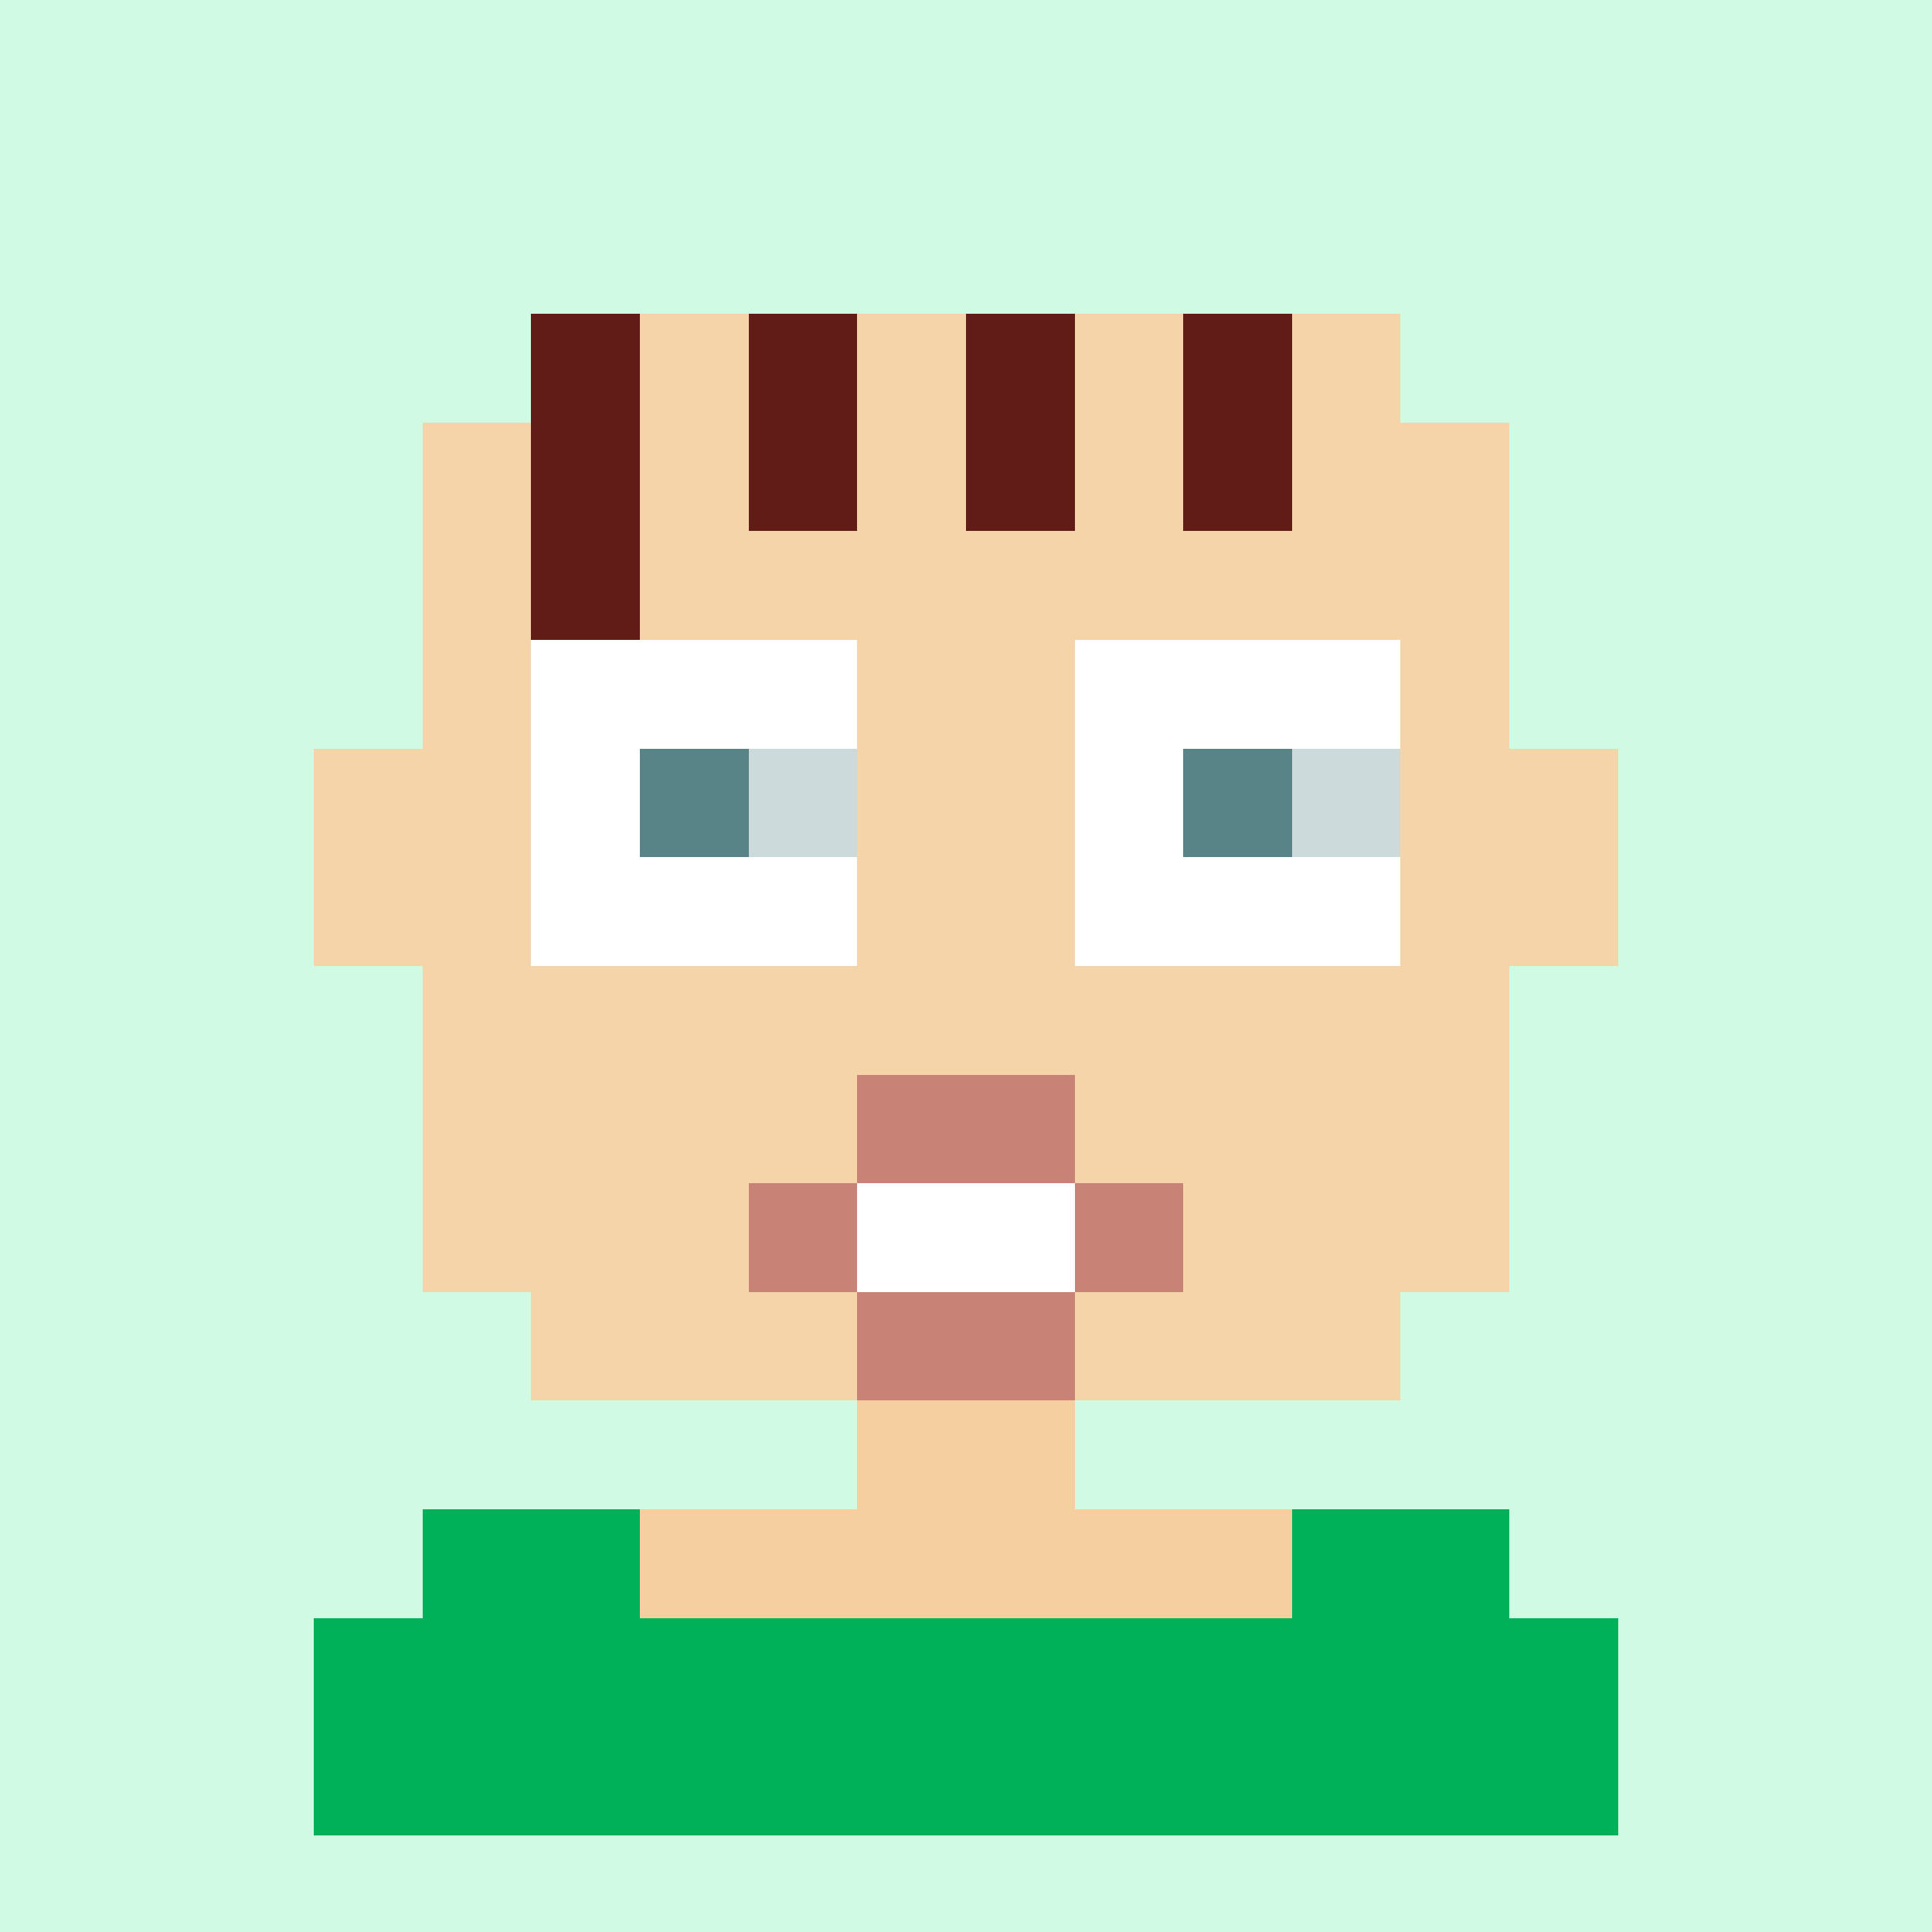
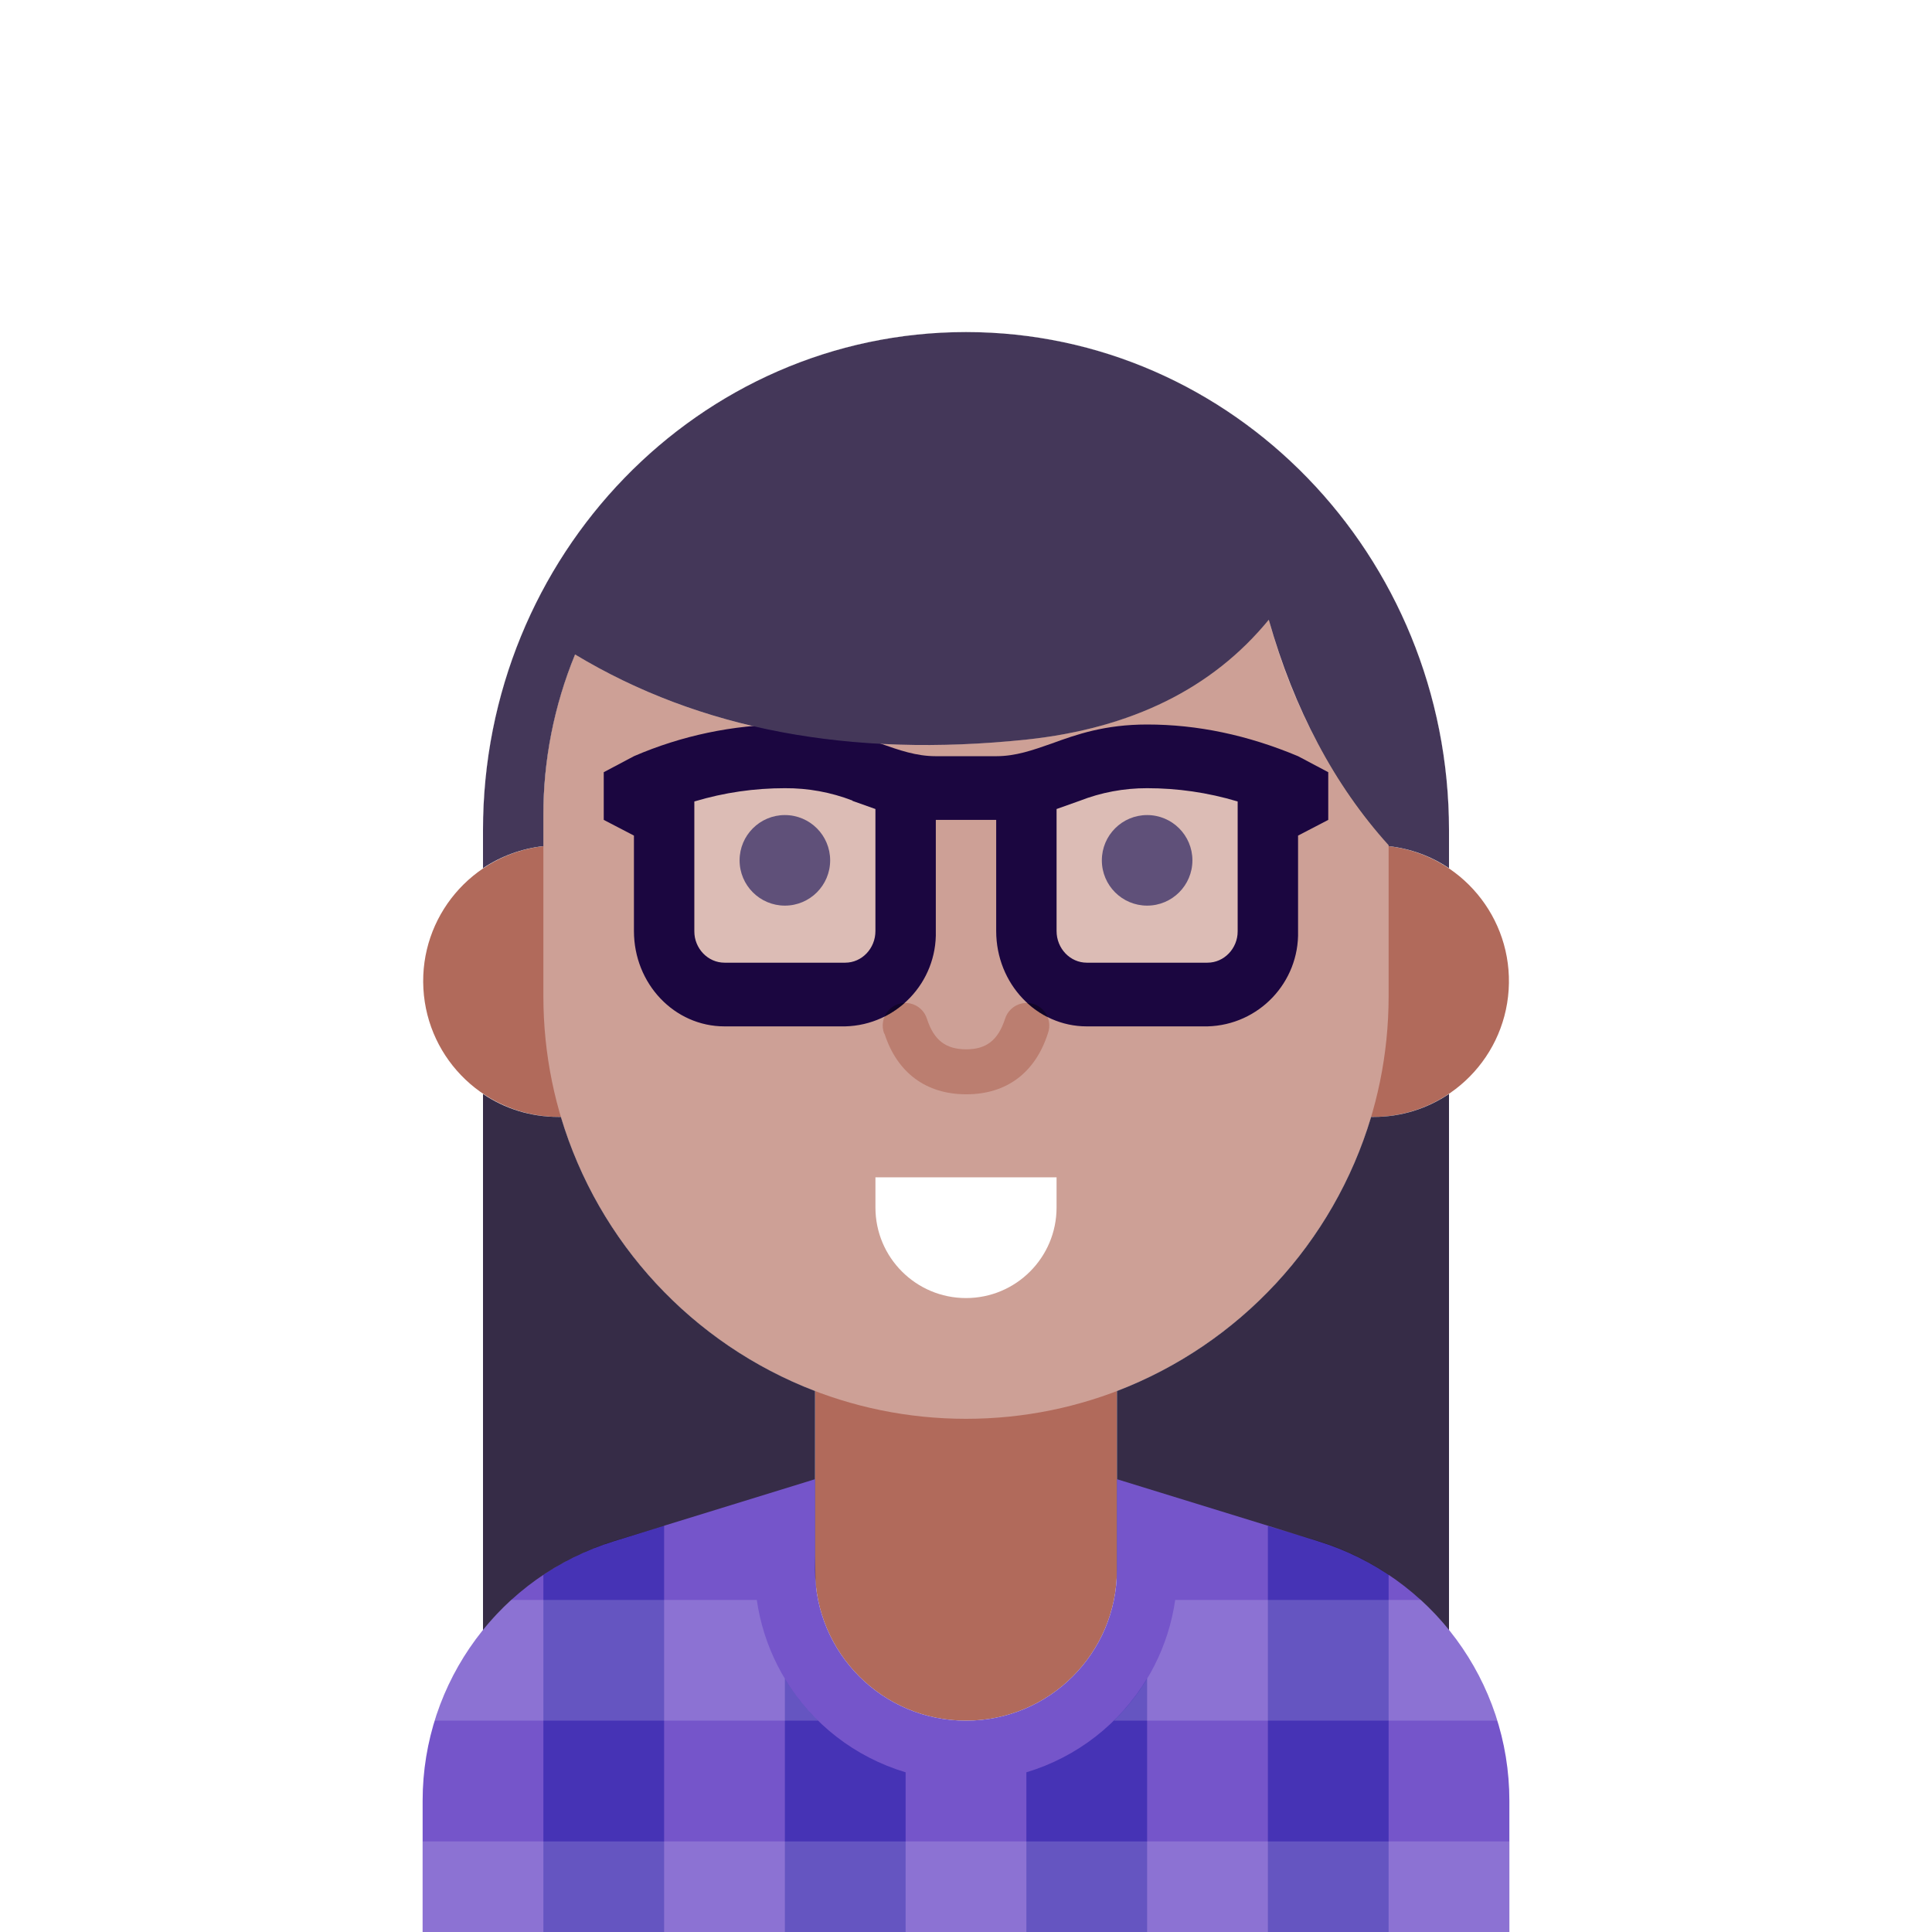
- <svg xmlns="http://www.w3.org/2000/svg" viewBox="0 0 16 16" fill="none" shape-rendering="crispEdges" width="128" height="128">
+ <svg xmlns="http://www.w3.org/2000/svg" viewBox="0 0 64 64" fill="none" shape-rendering="auto">
  <mask id="viewboxMask">
-     <rect width="16" height="16" rx="0" ry="0" x="0" y="0" fill="#fff" />
+     <rect width="64" height="64" rx="0" ry="0" x="0" y="0" fill="#fff" />
  </mask>
  <g mask="url(#viewboxMask)">
-     <rect fill="#d1fae5" width="16" height="16" x="0" y="0" />
-     <g transform="translate(0.8 0.8) scale(0.9)">
-       <path d="M4 2h8v1h1v3h1v2h-1v3h-1v1H9v1h4v1h1v2H2v-2h1v-1h4v-1H4v-1H3V8H2V6h1V3h1V2Z" fill="#f5cfa0" />
-       <path d="M4 2h8v1h1v3h1v2h-1v3h-1v1H4v-1H3V8H2V6h1V3h1V2Z" fill="#fff" fill-opacity=".1" />
-       <path d="M5 13H3v1H2v2h12v-2h-1v-1h-2v1H5v-1Z" fill="#00b159" />
-       <path fill="#fff" d="M12 5H9v3h3zM7 5H4v3h3z" />
-       <path fill="#588387" d="M12 6h-2v1h2zM7 6H5v1h2z" />
-       <path fill="#fff" fill-opacity=".7" d="M12 6h-1v1h1zM7 6H6v1h1z" />
-       <path d="M6 10v1h1v1h2v-1h1v-1H9V9H7v1H6Z" fill="#c98276" />
-       <path d="M7 10v1h2v-1H7Z" fill="#fff" />
-       <path d="M4 2h1v3H4zM6 2h1v2H6zM8 2h1v2H8zM10 2h1v2h-1z" fill="#611c17" />
+     <rect fill="#ffffff" width="64" height="64" x="0" y="0" />
+     <path d="M37 46.08V52a5 5 0 0 1-10 0v-5.92A14.04 14.04 0 0 1 18.58 37h-.08a4.5 4.5 0 0 1-.5-8.97V27a14 14 0 1 1 28 0v1.03a4.5 4.5 0 0 1-.58 8.97A14.04 14.04 0 0 1 37 46.08Z" fill="#b16a5b" />
+     <mask id="personas-a" style="mask-type:luminance" maskUnits="userSpaceOnUse" x="14" y="13" width="36" height="44">
+       <path d="M37 46.08V52a5 5 0 0 1-10 0v-5.92A14.04 14.04 0 0 1 18.58 37h-.08a4.5 4.5 0 0 1-.5-8.97V27a14 14 0 1 1 28 0v1.03a4.5 4.5 0 0 1-.58 8.97A14.04 14.04 0 0 1 37 46.08Z" fill="#fff" />
+     </mask>
+     <g mask="url(#personas-a)">
+       <path d="M32 13a14 14 0 0 1 14 14v6a14 14 0 1 1-28 0v-6a14 14 0 0 1 14-14Z" fill="#fff" style="mix-blend-mode:overlay" opacity=".36" />
    </g>
+     <g transform="translate(20 24)">
+       <path d="M6 6a1.5 1.5 0 1 0 0-3 1.5 1.5 0 0 0 0 3ZM18 6a1.5 1.5 0 1 0 0-3 1.5 1.5 0 0 0 0 3Z" fill="#1B0640" />
+       <path d="M9 2H3v6h6V2ZM21 2h-6v6h6V2Z" opacity=".3" fill="#fff" />
+       <path fill-rule="evenodd" clip-rule="evenodd" d="M11 1.05h2c.65 0 1.21-.2 1.84-.42C15.66.33 16.6 0 18 0c1.67 0 3.33.35 5 1.05l1 .53v1.58l-1 .52v3.16A3.08 3.08 0 0 1 20 10h-4c-1.66 0-3-1.41-3-3.16V3.16h-2v3.68A3.08 3.08 0 0 1 8 10H4c-1.66 0-3-1.41-3-3.16V3.68l-1-.52V1.58l1-.53A12.8 12.8 0 0 1 6 0c1.4 0 2.34.33 3.16.63.63.22 1.19.42 1.84.42ZM8.24 2.52A6.1 6.1 0 0 0 6 2.11c-1 0-2 .14-3 .44v4.3c0 .57.45 1.04 1 1.04h4c.55 0 1-.47 1-1.05V2.8l-.76-.27ZM15 2.8l.76-.27A6.1 6.1 0 0 1 18 2.11c1 0 2 .14 3 .44v4.3c0 .57-.45 1.04-1 1.04h-4c-.55 0-1-.47-1-1.05V2.8Z" fill="#1B0640" />
+     </g>
+     <g transform="translate(2 2)">
+       <path fill-rule="evenodd" clip-rule="evenodd" d="M44 26c-1.8-2-3.13-4.5-3.97-7.47-1.87 2.28-4.55 3.6-8.03 3.97-5.83.61-10.82-.33-14.95-2.82A13.96 13.96 0 0 0 16 25v1.03c-.73.08-1.42.34-2 .73V25.5C14 16.39 21.16 9 30 9s16 7.39 16 16.5v1.26a4.47 4.47 0 0 0-2-.73V26Zm2 8.24v22.28H35V44.08A14.04 14.04 0 0 0 43.42 35h.08c.93 0 1.78-.28 2.5-.76ZM14 56.57h11.13L25 49.55v-5.47A14.04 14.04 0 0 1 16.58 35h-.08c-.93 0-1.79-.28-2.5-.76v22.33Z" fill="#362c47" />
+       <path d="M40.03 18.53A18.47 18.47 0 0 0 44 26v.03c.73.08 1.42.34 2 .73V25.5C46 16.39 38.84 9 30 9s-16 7.39-16 16.5v1.26c.58-.4 1.27-.65 2-.73V25c0-1.88.37-3.68 1.05-5.32 4.13 2.5 9.12 3.43 14.95 2.82 3.48-.37 6.16-1.7 8.03-3.97Z" fill="#fff" style="mix-blend-mode:overlay" opacity=".26" />
+     </g>
+     <g transform="translate(11 44)">
+       <path d="M16 5v3a5 5 0 0 0 10 0V5l6.65 2.05a9 9 0 0 1 6.35 8.6V20H3v-4.35a9 9 0 0 1 6.35-8.6L16 5Z" fill="#7555ca" />
+       <path d="m11 6.54-1.65.5A9 9 0 0 0 7 8.17V20h4V6.54ZM15 20h4v-5.29a7.02 7.02 0 0 1-4-3.1V20ZM23 20h4v-8.4a7.02 7.02 0 0 1-4 3.11v5.3ZM31 20h4V8.16a9 9 0 0 0-2.35-1.12L31 6.55V20Z" style="mix-blend-mode:overlay" opacity=".4" fill="#000" />
+       <path d="M3.4 13a9.01 9.01 0 0 1 2.53-4h8.14a6.98 6.98 0 0 0 2.03 4H3.4ZM39 17v3H3v-3h36ZM36.07 9a9.01 9.01 0 0 1 2.53 4H25.9a6.98 6.98 0 0 0 2.03-4h8.14Z" style="mix-blend-mode:lighten" opacity=".17" fill="#fff" />
+     </g>
+     <g transform="translate(23 36)">
+       <path d="M6 3h6v1a3 3 0 0 1-6 0V3Z" fill="#fff" />
+     </g>
+     <g transform="translate(24 28)">
+       <path d="M5.29 6.24a.75.75 0 1 1 1.42-.48c.23.7.62 1 1.3 1 .66 0 1.05-.3 1.28-1a.75.75 0 1 1 1.42.48c-.42 1.3-1.37 2.01-2.7 2.01S5.72 7.54 5.3 6.24Z" fill="#000" style="mix-blend-mode:overlay" opacity=".36" />
+     </g>
+     <g transform="translate(14 26)" />
  </g>
</svg>
